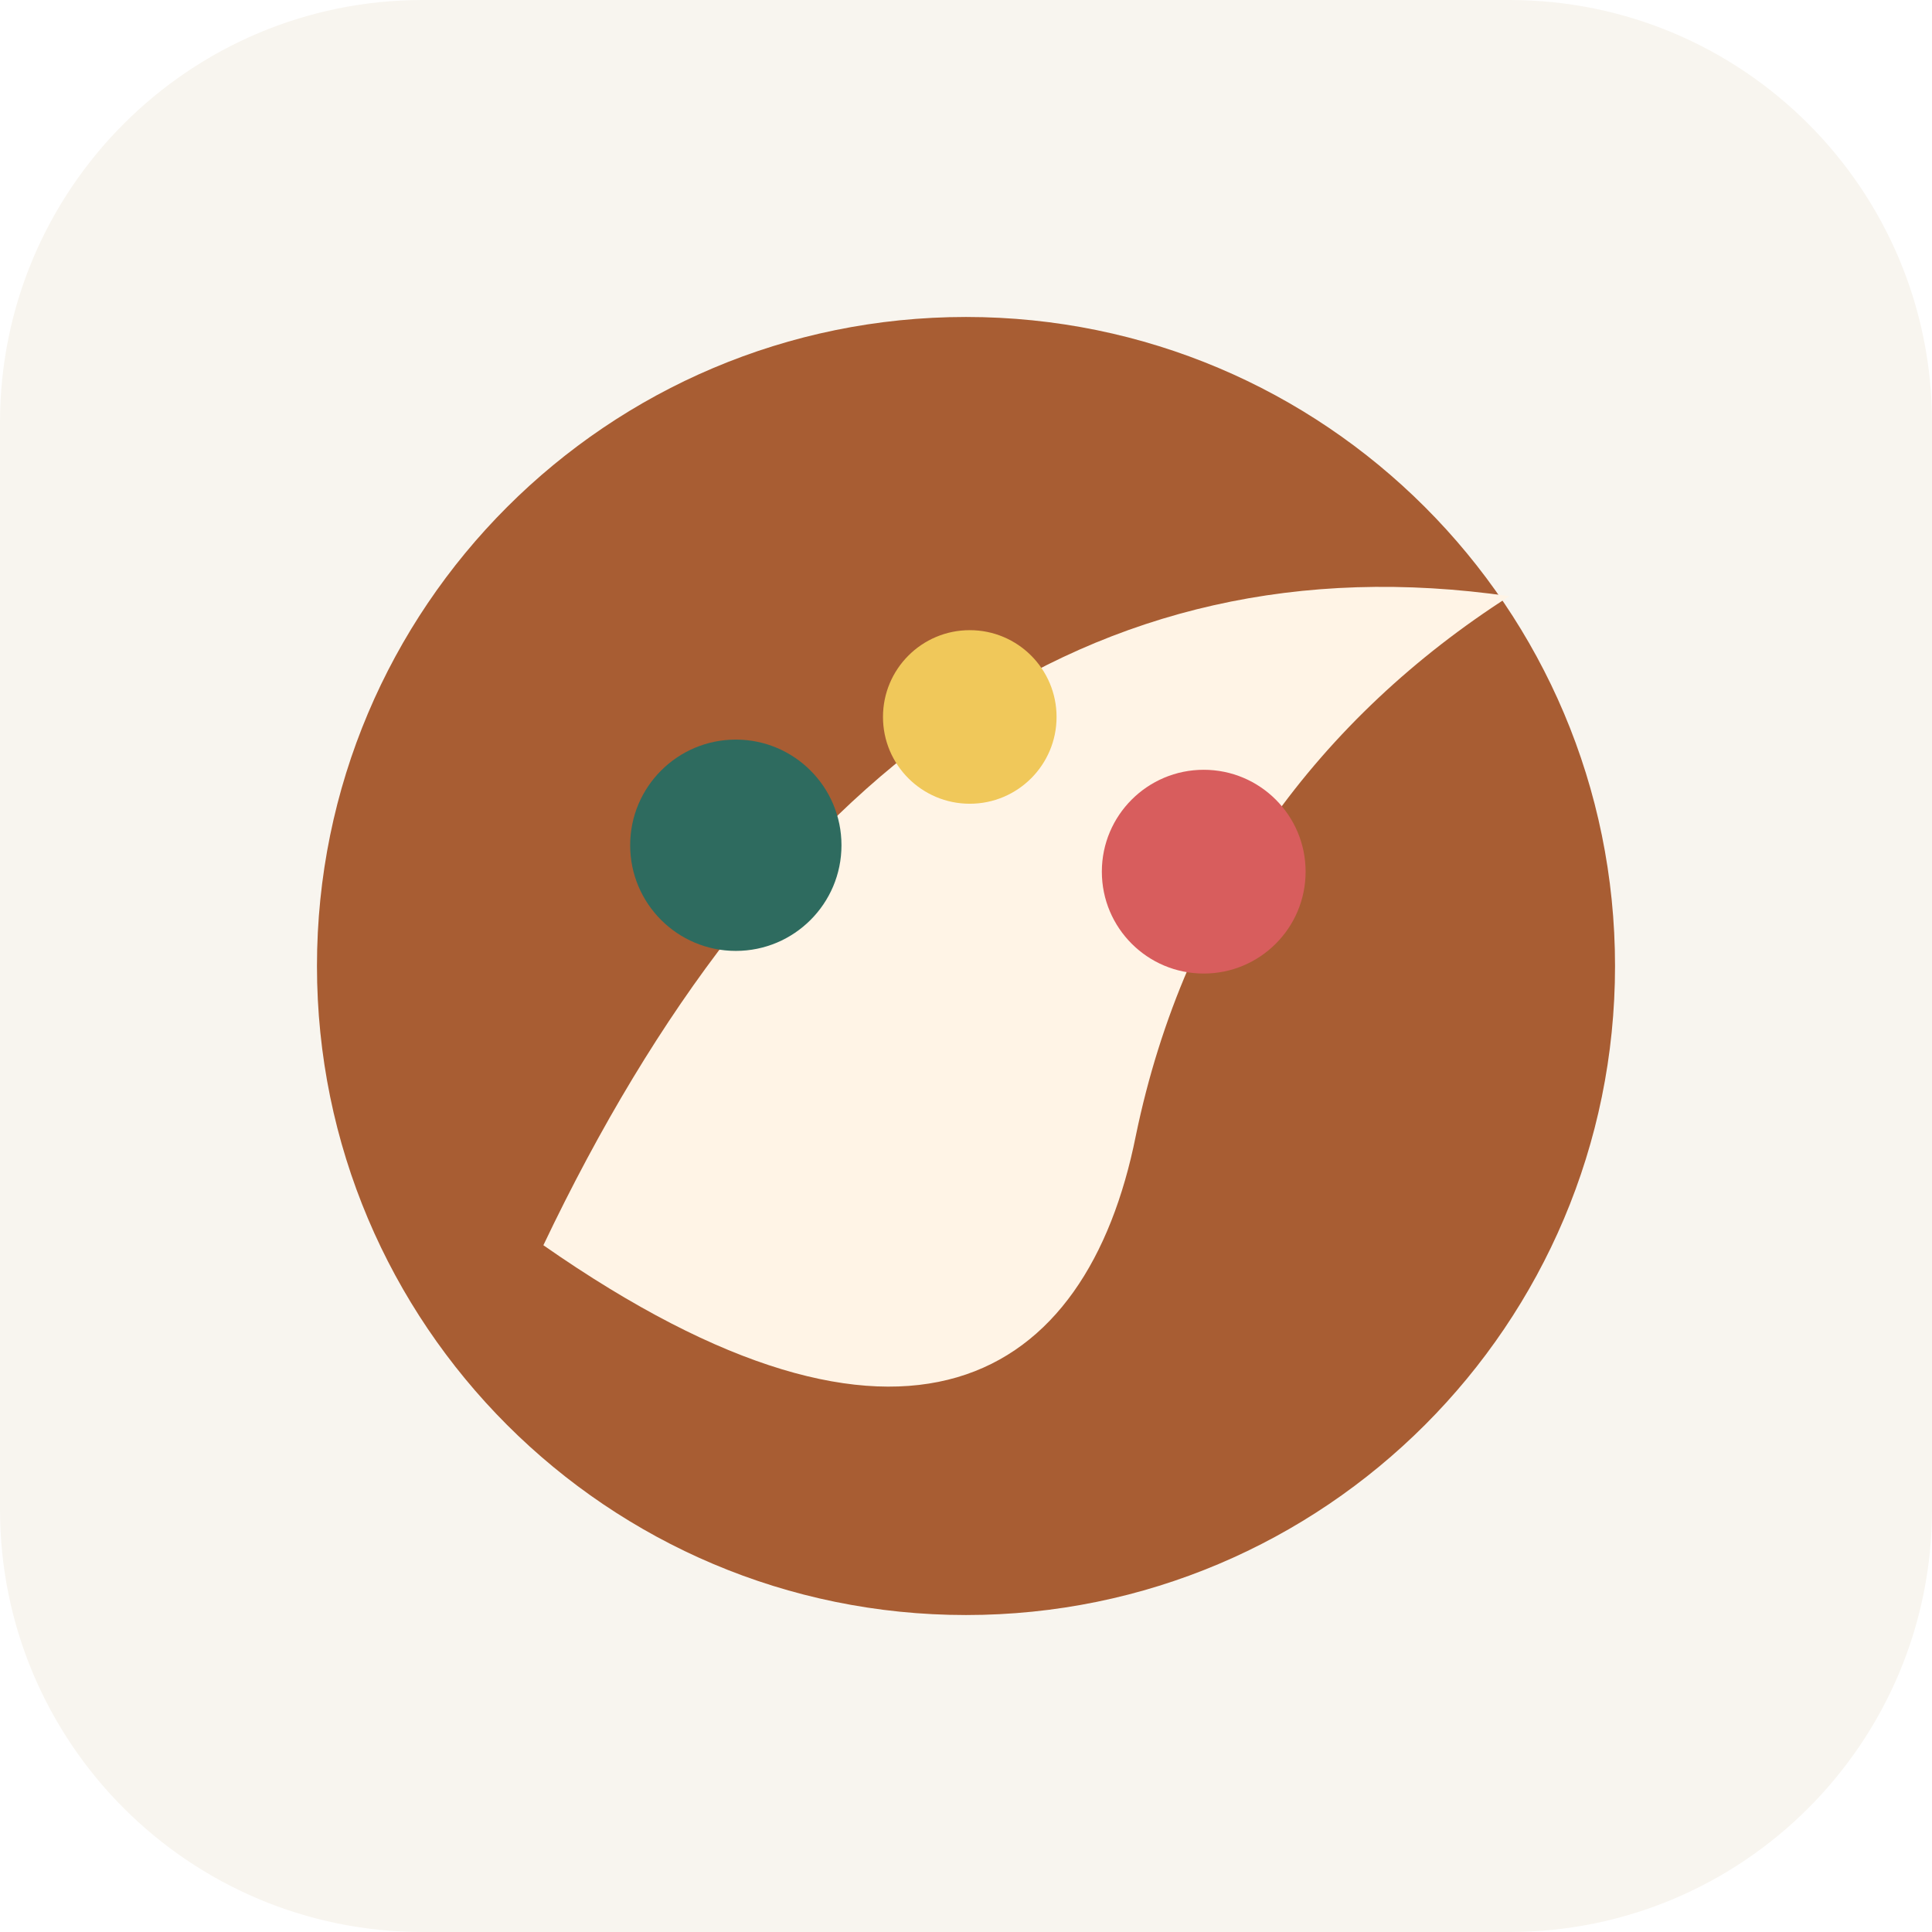
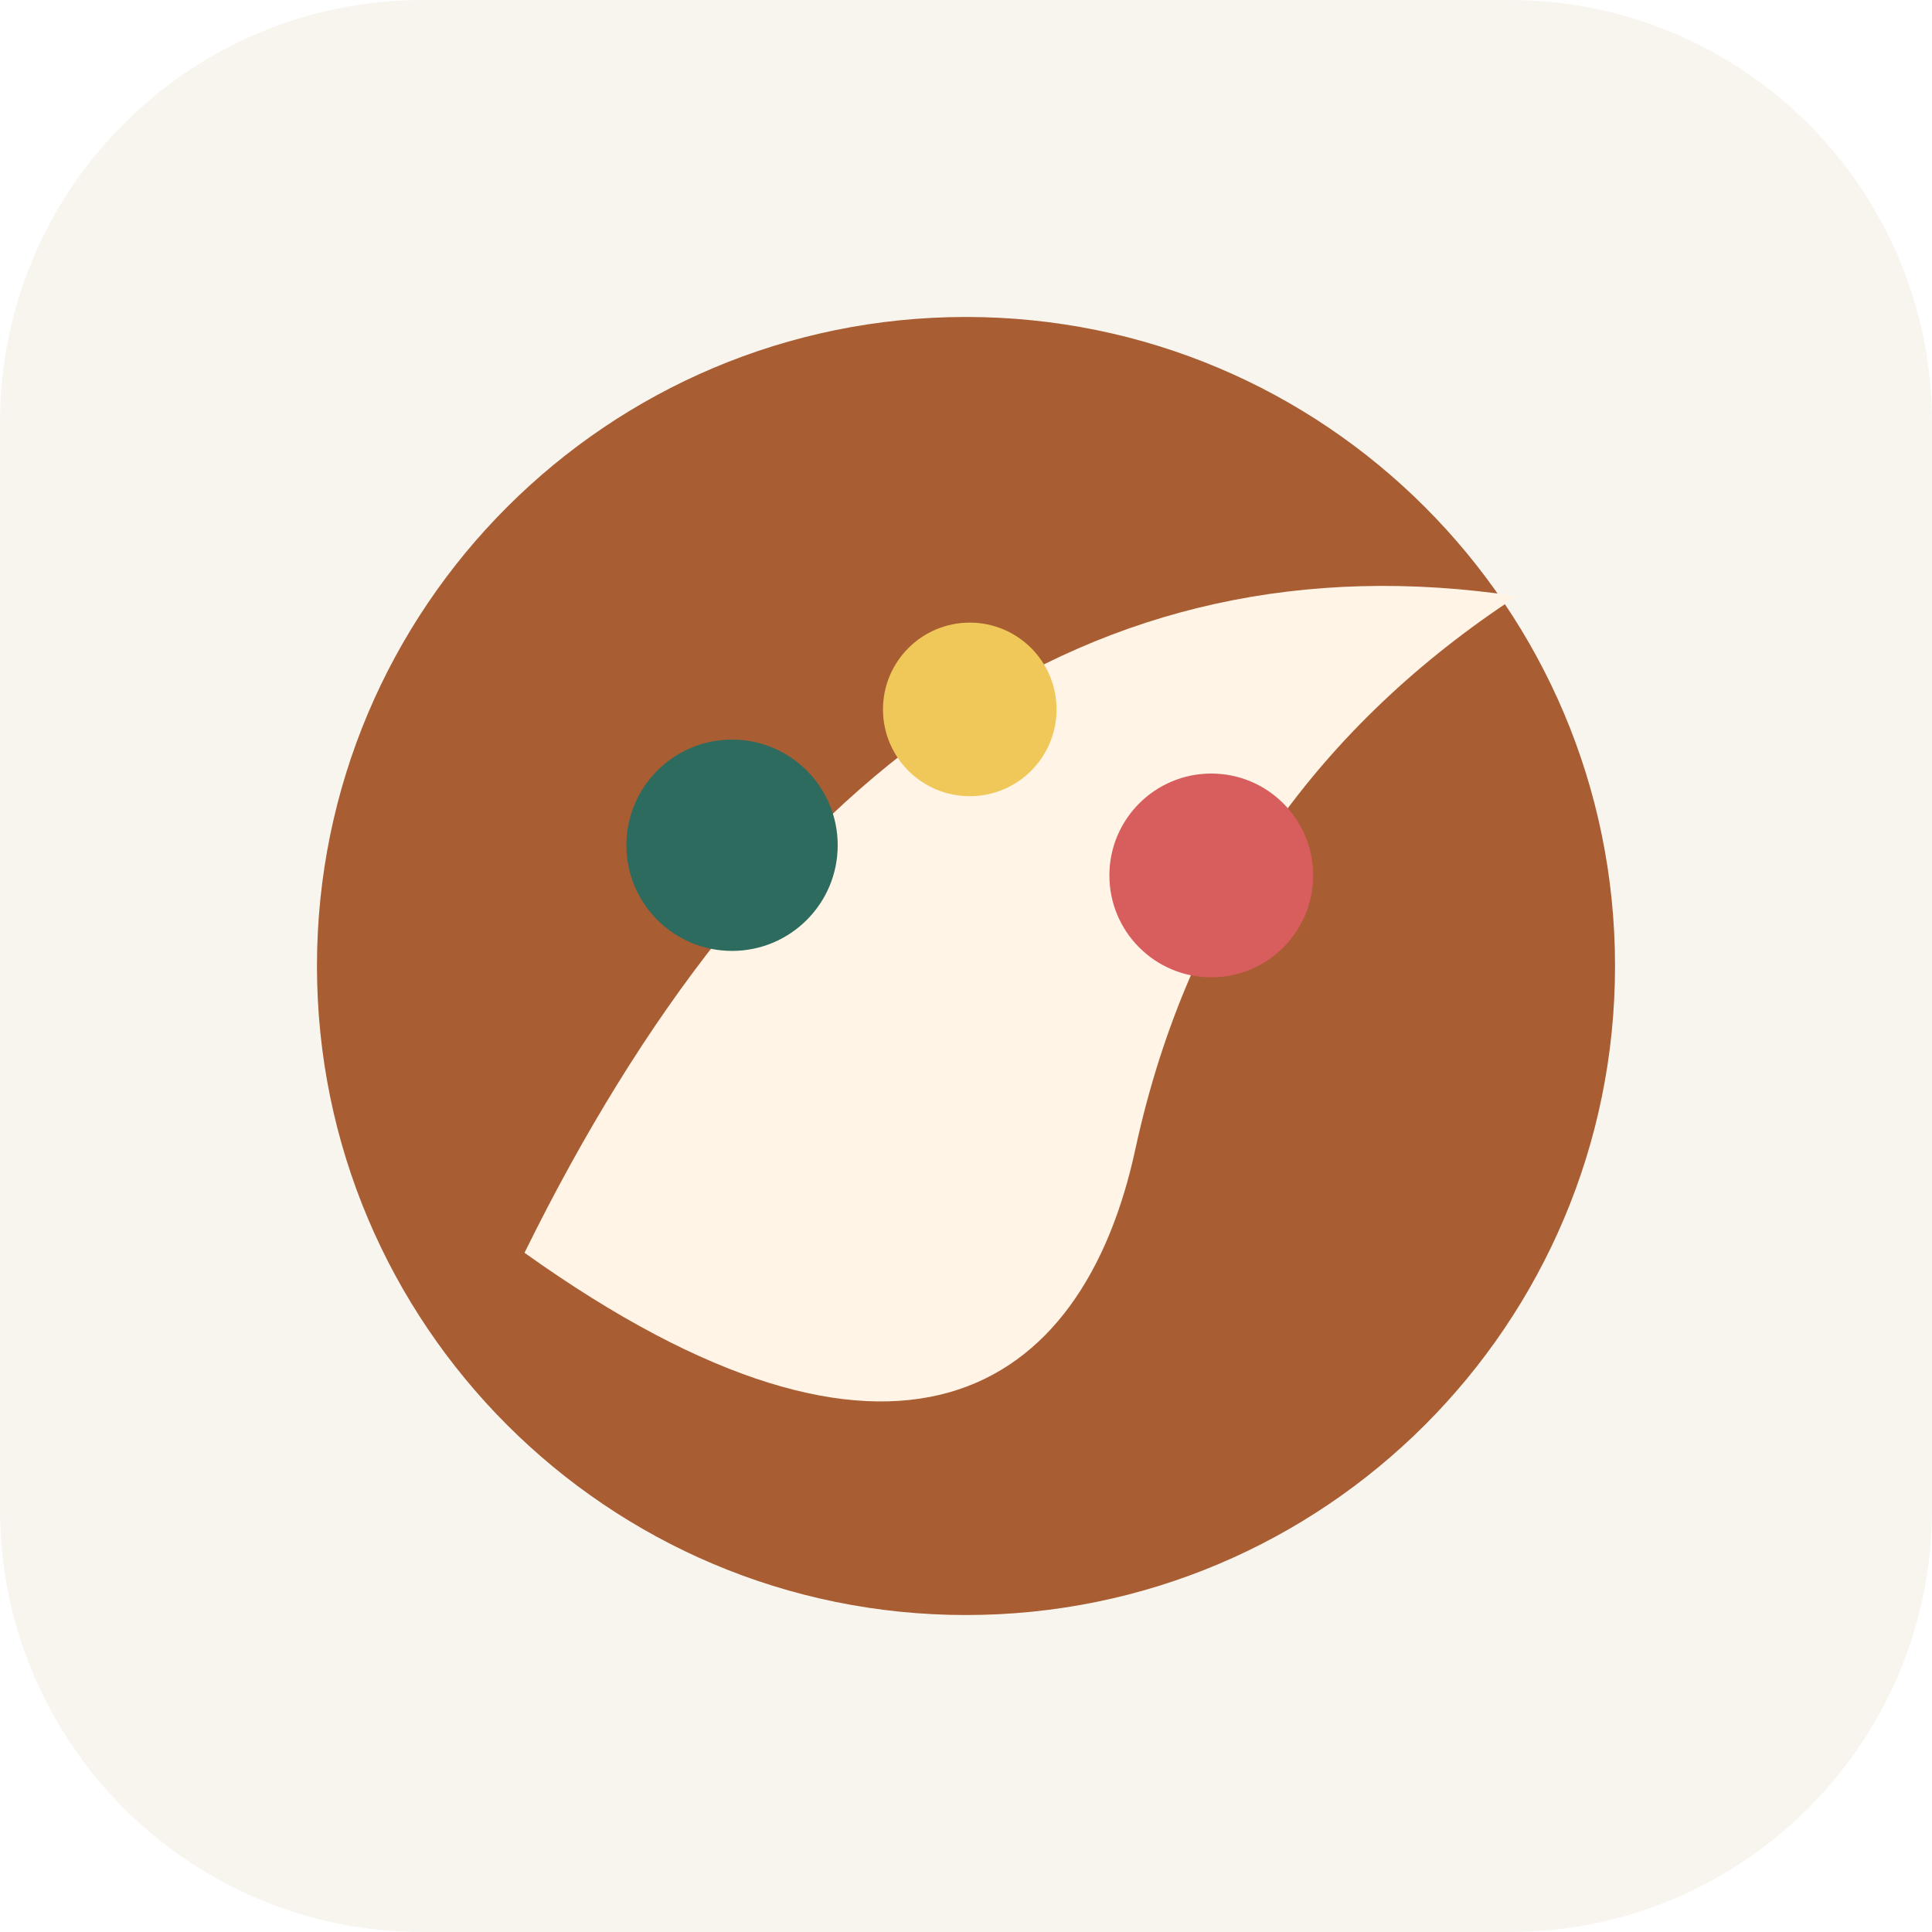
<svg xmlns="http://www.w3.org/2000/svg" viewBox="0 0 512 512">
  <rect width="512" height="512" rx="112" fill="#f8f5ef" />
  <circle cx="256" cy="256" r="172" fill="#a85d33" />
-   <path d="M144 330c60-126 145-188 256-172-50 32-86 80-99 143-13 65-61 96-157 29z" fill="#fff4e6" />
-   <circle cx="195" cy="224" r="28" fill="#2e6b5f" />
-   <circle cx="257" cy="190" r="23" fill="#f0c85a" />
-   <circle cx="319" cy="231" r="27" fill="#d85d5d" />
+   <path d="M139 332c63-128 150-191 263-174-52 34-87 82-101 146-14 66-64 98-162 28z" fill="#fff4e6" />
+   <circle cx="194" cy="224" r="28" fill="#2e6b5f" />
+   <circle cx="257" cy="188" r="23" fill="#f0c85a" />
+   <circle cx="321" cy="232" r="27" fill="#d85d5d" />
</svg>
